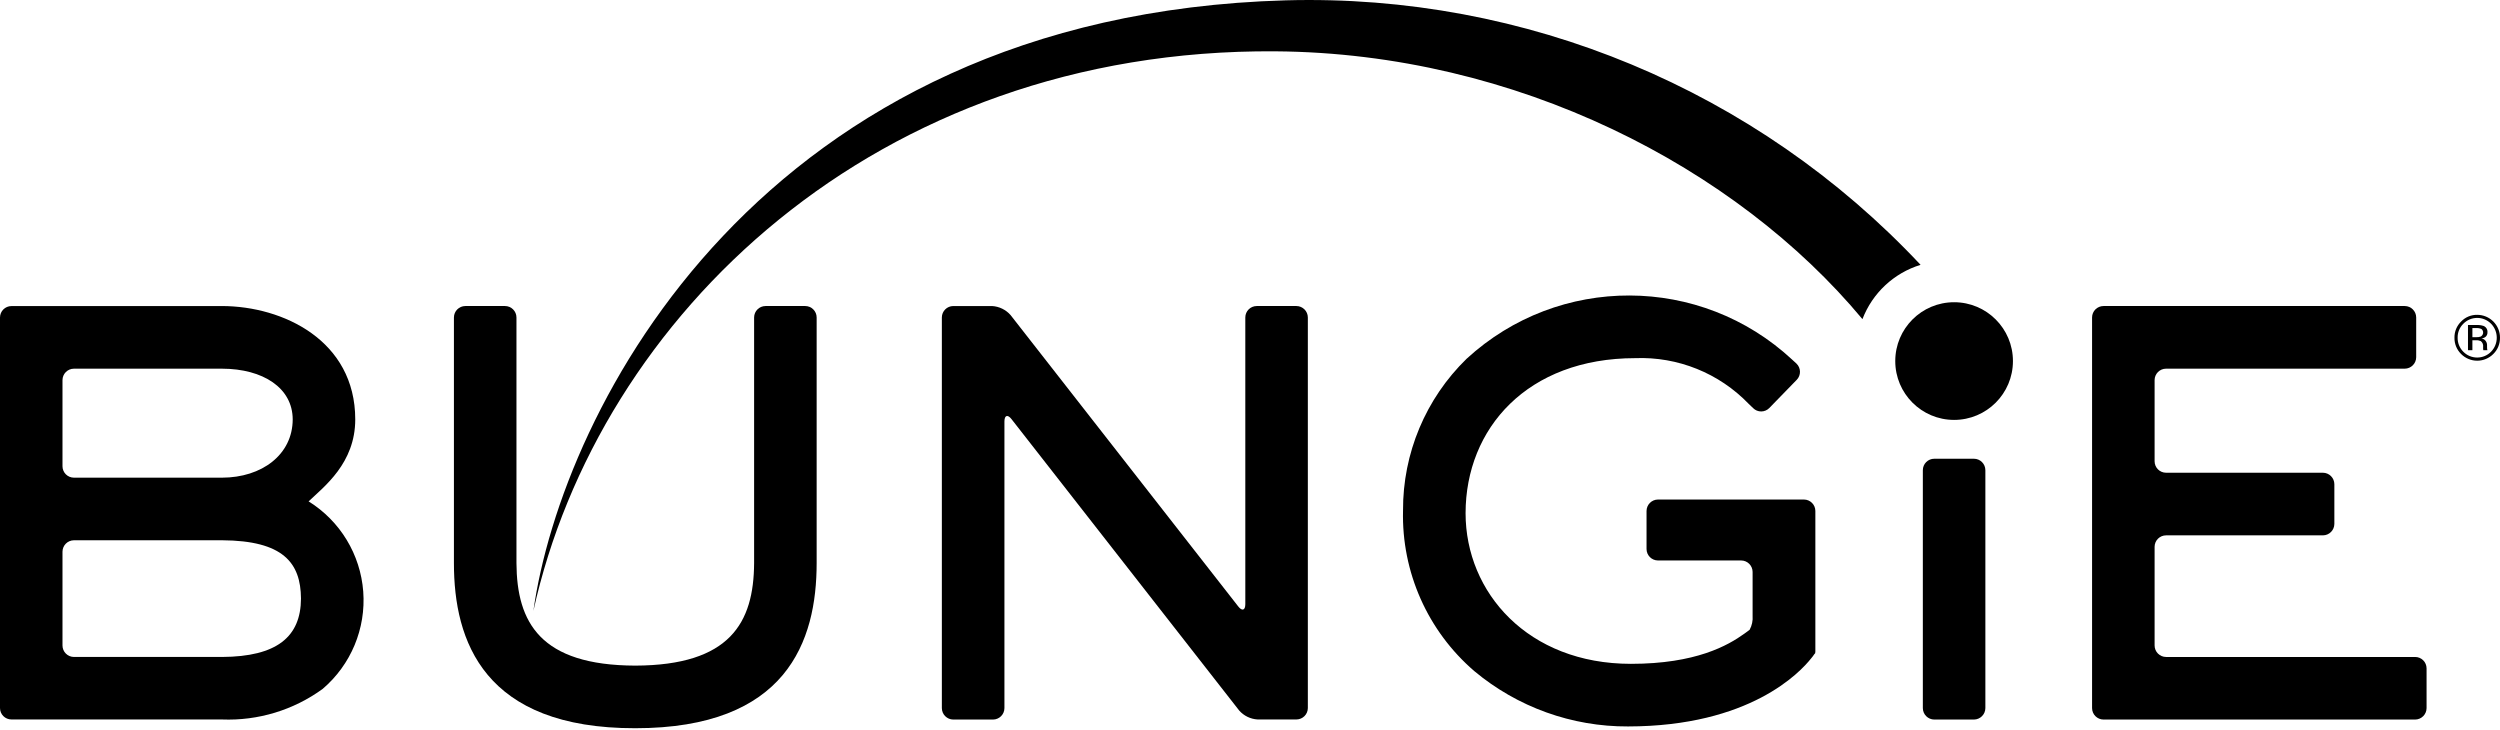
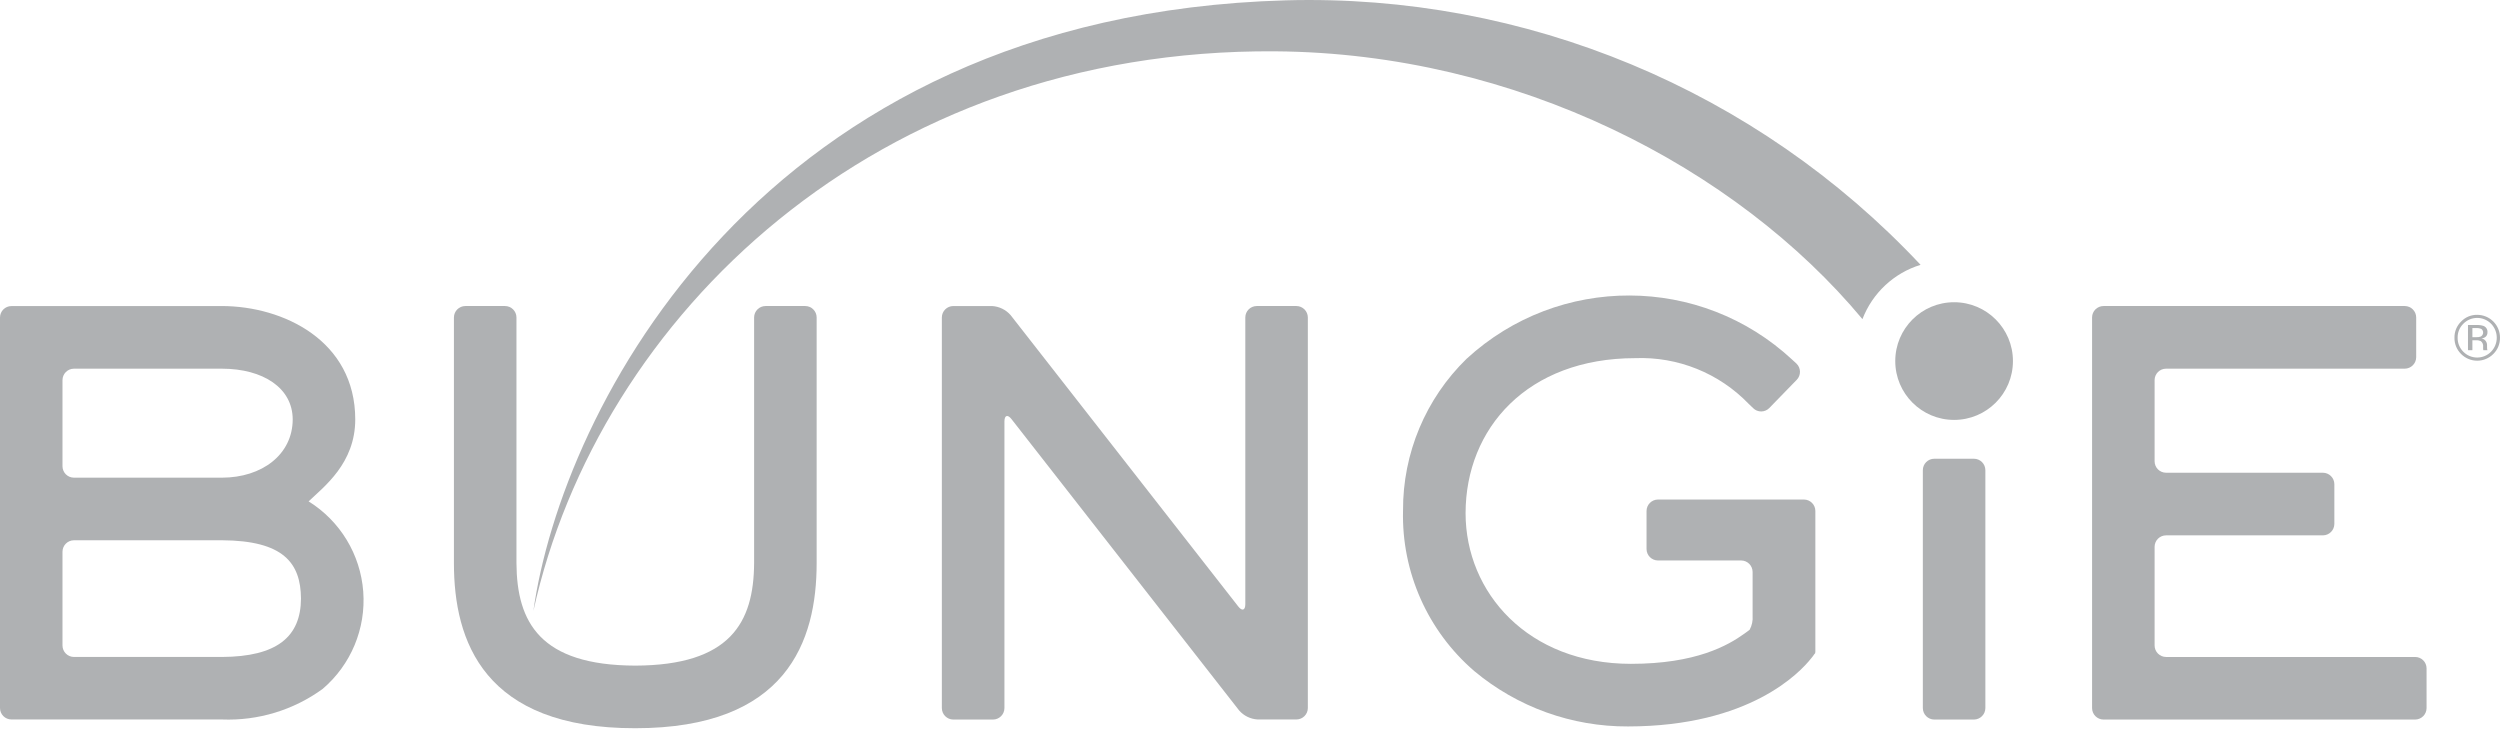
- <svg xmlns="http://www.w3.org/2000/svg" id="svg2" width="250" height="73" viewBox="0 0 250 73">
+ <svg xmlns="http://www.w3.org/2000/svg" id="svg2" width="250" height="73" viewBox="0 0 250 73" fill="#afb1b3">
  <path d="M53.339,61.088C59.851,31.643,87.565,4.837,127.546,5.133c24.089.178,46.053,11.587,58.698,26.781a9.084,9.084,0,0,1,5.813-5.431A83.825,83.825,0,0,0,128.566.034C75.999,1.533,56.168,41.028,53.339,61.088Z" />
  <path d="M1.144,71.947A1.145,1.145,0,0,1,0,70.805V31.751a1.146,1.146,0,0,1,1.144-1.143l12.845-.002,8.214-.002c6.107.014,13.317,3.443,13.322,11.335,0,4.397-3.133,6.73-4.664,8.199a11.646,11.646,0,0,1,1.409,18.749,16.023,16.023,0,0,1-10.067,3.061H1.144ZM7.392,54.027A1.15,1.15,0,0,0,6.249,55.171v9.378a1.15,1.15,0,0,0,1.143,1.147h14.81c5.479-.027,7.88-2.008,7.896-5.838-.025-3.576-1.768-5.797-7.896-5.832Zm14.81-6.26c3.974-.005,7.059-2.294,7.069-5.828-.01-3.147-2.961-5.062-7.069-5.071h-14.81a1.148,1.148,0,0,0-1.143,1.142V46.626a1.146,1.146,0,0,0,1.143,1.141Z" />
  <path d="M45.392,56.306c0,3.9.737,8.029,3.391,11.196,2.65,3.163,7.207,5.33,14.745,5.32h.005c7.535,0,12.089-2.157,14.742-5.32,2.651-3.168,3.39-7.296,3.39-11.196V31.748a1.146,1.146,0,0,0-1.144-1.145H76.556a1.148,1.148,0,0,0-1.145,1.145V56.306c-.031,5.96-2.391,10.224-11.884,10.256C54.036,66.53,51.679,62.266,51.646,56.306V31.748a1.147,1.147,0,0,0-1.145-1.145H46.537a1.146,1.146,0,0,0-1.144,1.145Z" />
  <path d="M124.532,60.407c0,.629-.317.736-.704.242l-22.771-29.142a2.666,2.666,0,0,0-1.85-.903H95.331a1.147,1.147,0,0,0-1.146,1.145V70.809a1.151,1.151,0,0,0,1.146,1.147h3.969a1.15,1.15,0,0,0,1.143-1.147V42.154c0-.633.316-.741.706-.244l22.769,29.14a2.649,2.649,0,0,0,1.849.897h3.874a1.147,1.147,0,0,0,1.143-1.142V31.748a1.148,1.148,0,0,0-1.143-1.145h-3.965a1.145,1.145,0,0,0-1.145,1.145Z" />
  <path d="M197.391,45.874h-3.962a1.145,1.145,0,0,0-1.145,1.144V70.809a1.152,1.152,0,0,0,1.146,1.147h3.958a1.154,1.154,0,0,0,1.149-1.147V47.018A1.147,1.147,0,0,0,197.391,45.874Z" />
  <path d="M216.605,65.697a1.151,1.151,0,0,1-1.145-1.147V54.677a1.147,1.147,0,0,1,1.145-1.141h15.685a1.151,1.151,0,0,0,1.146-1.144V48.417a1.153,1.153,0,0,0-1.146-1.144h-15.685a1.147,1.147,0,0,1-1.145-1.141V38.009a1.15,1.15,0,0,1,1.145-1.142H240.476a1.15,1.15,0,0,0,1.143-1.147V31.748a1.147,1.147,0,0,0-1.143-1.145H210.353a1.147,1.147,0,0,0-1.146,1.145V70.809a1.151,1.151,0,0,0,1.146,1.147H241.512a1.152,1.152,0,0,0,1.145-1.147V66.838a1.144,1.144,0,0,0-1.145-1.141Z" />
  <path d="M163.521,35.815a14.956,14.956,0,0,1,11.35,4.573c.416.4.445.427.445.427a1.133,1.133,0,0,0,1.609-.008l2.753-2.83a1.144,1.144,0,0,0-.027-1.614l-.428-.393a23.983,23.983,0,0,0-32.56-.096,21.033,21.033,0,0,0-6.36,15.173,20.511,20.511,0,0,0,7.132,16.067,23.809,23.809,0,0,0,15.372,5.531c12.17-.015,17.202-5.405,18.317-6.819l.16-.199a2.045,2.045,0,0,1,.147-.209,1.131,1.131,0,0,1,.086-.097.475.475,0,0,0,.019-.161v-14.066a1.147,1.147,0,0,0-1.144-1.141H165.799a1.15,1.15,0,0,0-1.145,1.141v3.808a1.148,1.148,0,0,0,1.145,1.145H174.111a1.15,1.15,0,0,1,1.149,1.144v4.394a2.495,2.495,0,0,1-.296,1.392l-.228.172c-.089.07-.186.139-.284.206-1.654,1.191-4.851,3.029-11.366,3.029-10.289-.005-16.523-7.122-16.528-15.063.008-8.494,6.184-15.498,16.963-15.506" />
  <path d="M195.412,30.223a5.884,5.884,0,1,0,5.882,5.884A5.881,5.881,0,0,0,195.412,30.223Z" />
  <path d="M247.674,32.503a1.922,1.922,0,0,1,.683.091.624.624,0,0,1,.389.637.552.552,0,0,1-.246.497.942.942,0,0,1-.362.121.605.605,0,0,1,.43.247.683.683,0,0,1,.137.39v.185c0,.059.003.12.006.186a.431.431,0,0,0,.022.132l.015.03h-.413a.096.096,0,0,0-.007-.024l-.005-.029-.01-.081v-.199a.621.621,0,0,0-.237-.578,1.043,1.043,0,0,0-.489-.081h-.348v.993h-.441V32.503Zm.473.397a1.137,1.137,0,0,0-.532-.092h-.375v.911h.397a1.199,1.199,0,0,0,.419-.056.455.455,0,0,0,.091-.763m1.186,2.497a2.267,2.267,0,0,1-3.226,0,2.233,2.233,0,0,1-.661-1.629,2.206,2.206,0,0,1,.668-1.617,2.172,2.172,0,0,1,1.604-.668A2.279,2.279,0,0,1,250,33.768a2.23,2.23,0,0,1-.667,1.629M246.334,32.372a1.907,1.907,0,0,0-.571,1.396,1.937,1.937,0,0,0,.567,1.405,1.948,1.948,0,0,0,2.776,0,2.005,2.005,0,0,0,0-2.801,1.943,1.943,0,0,0-2.772,0" />
</svg>
